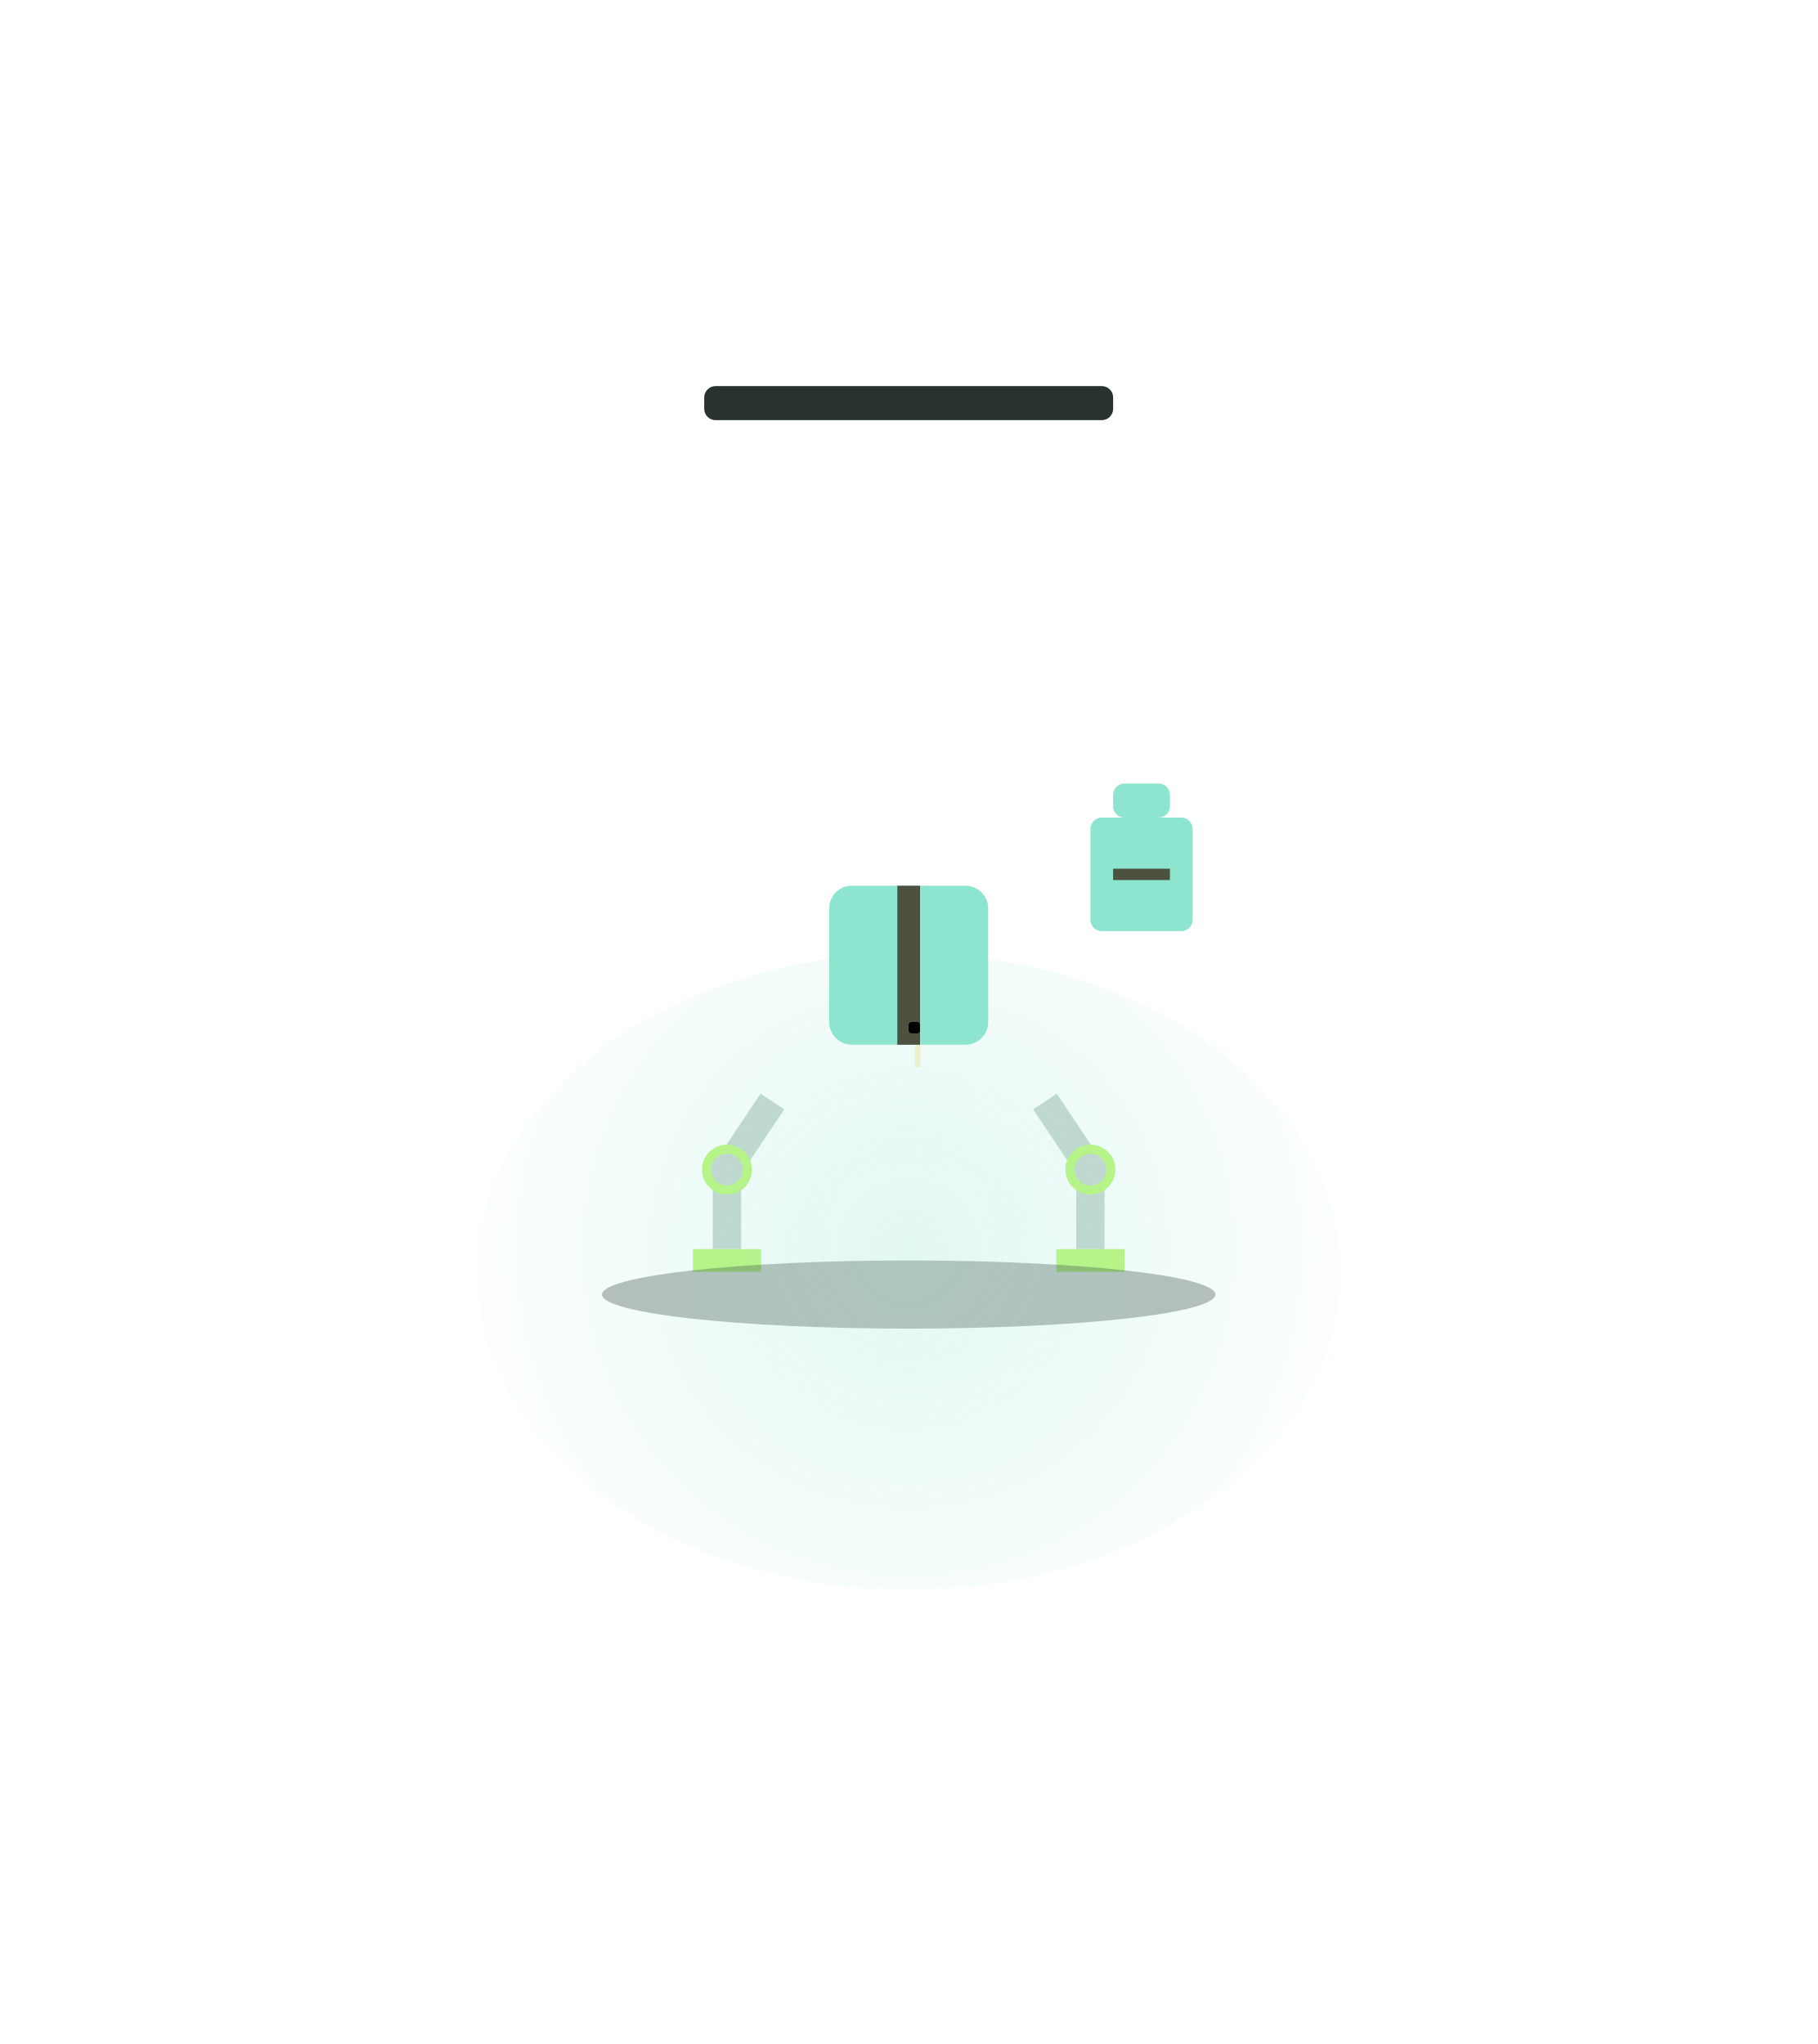
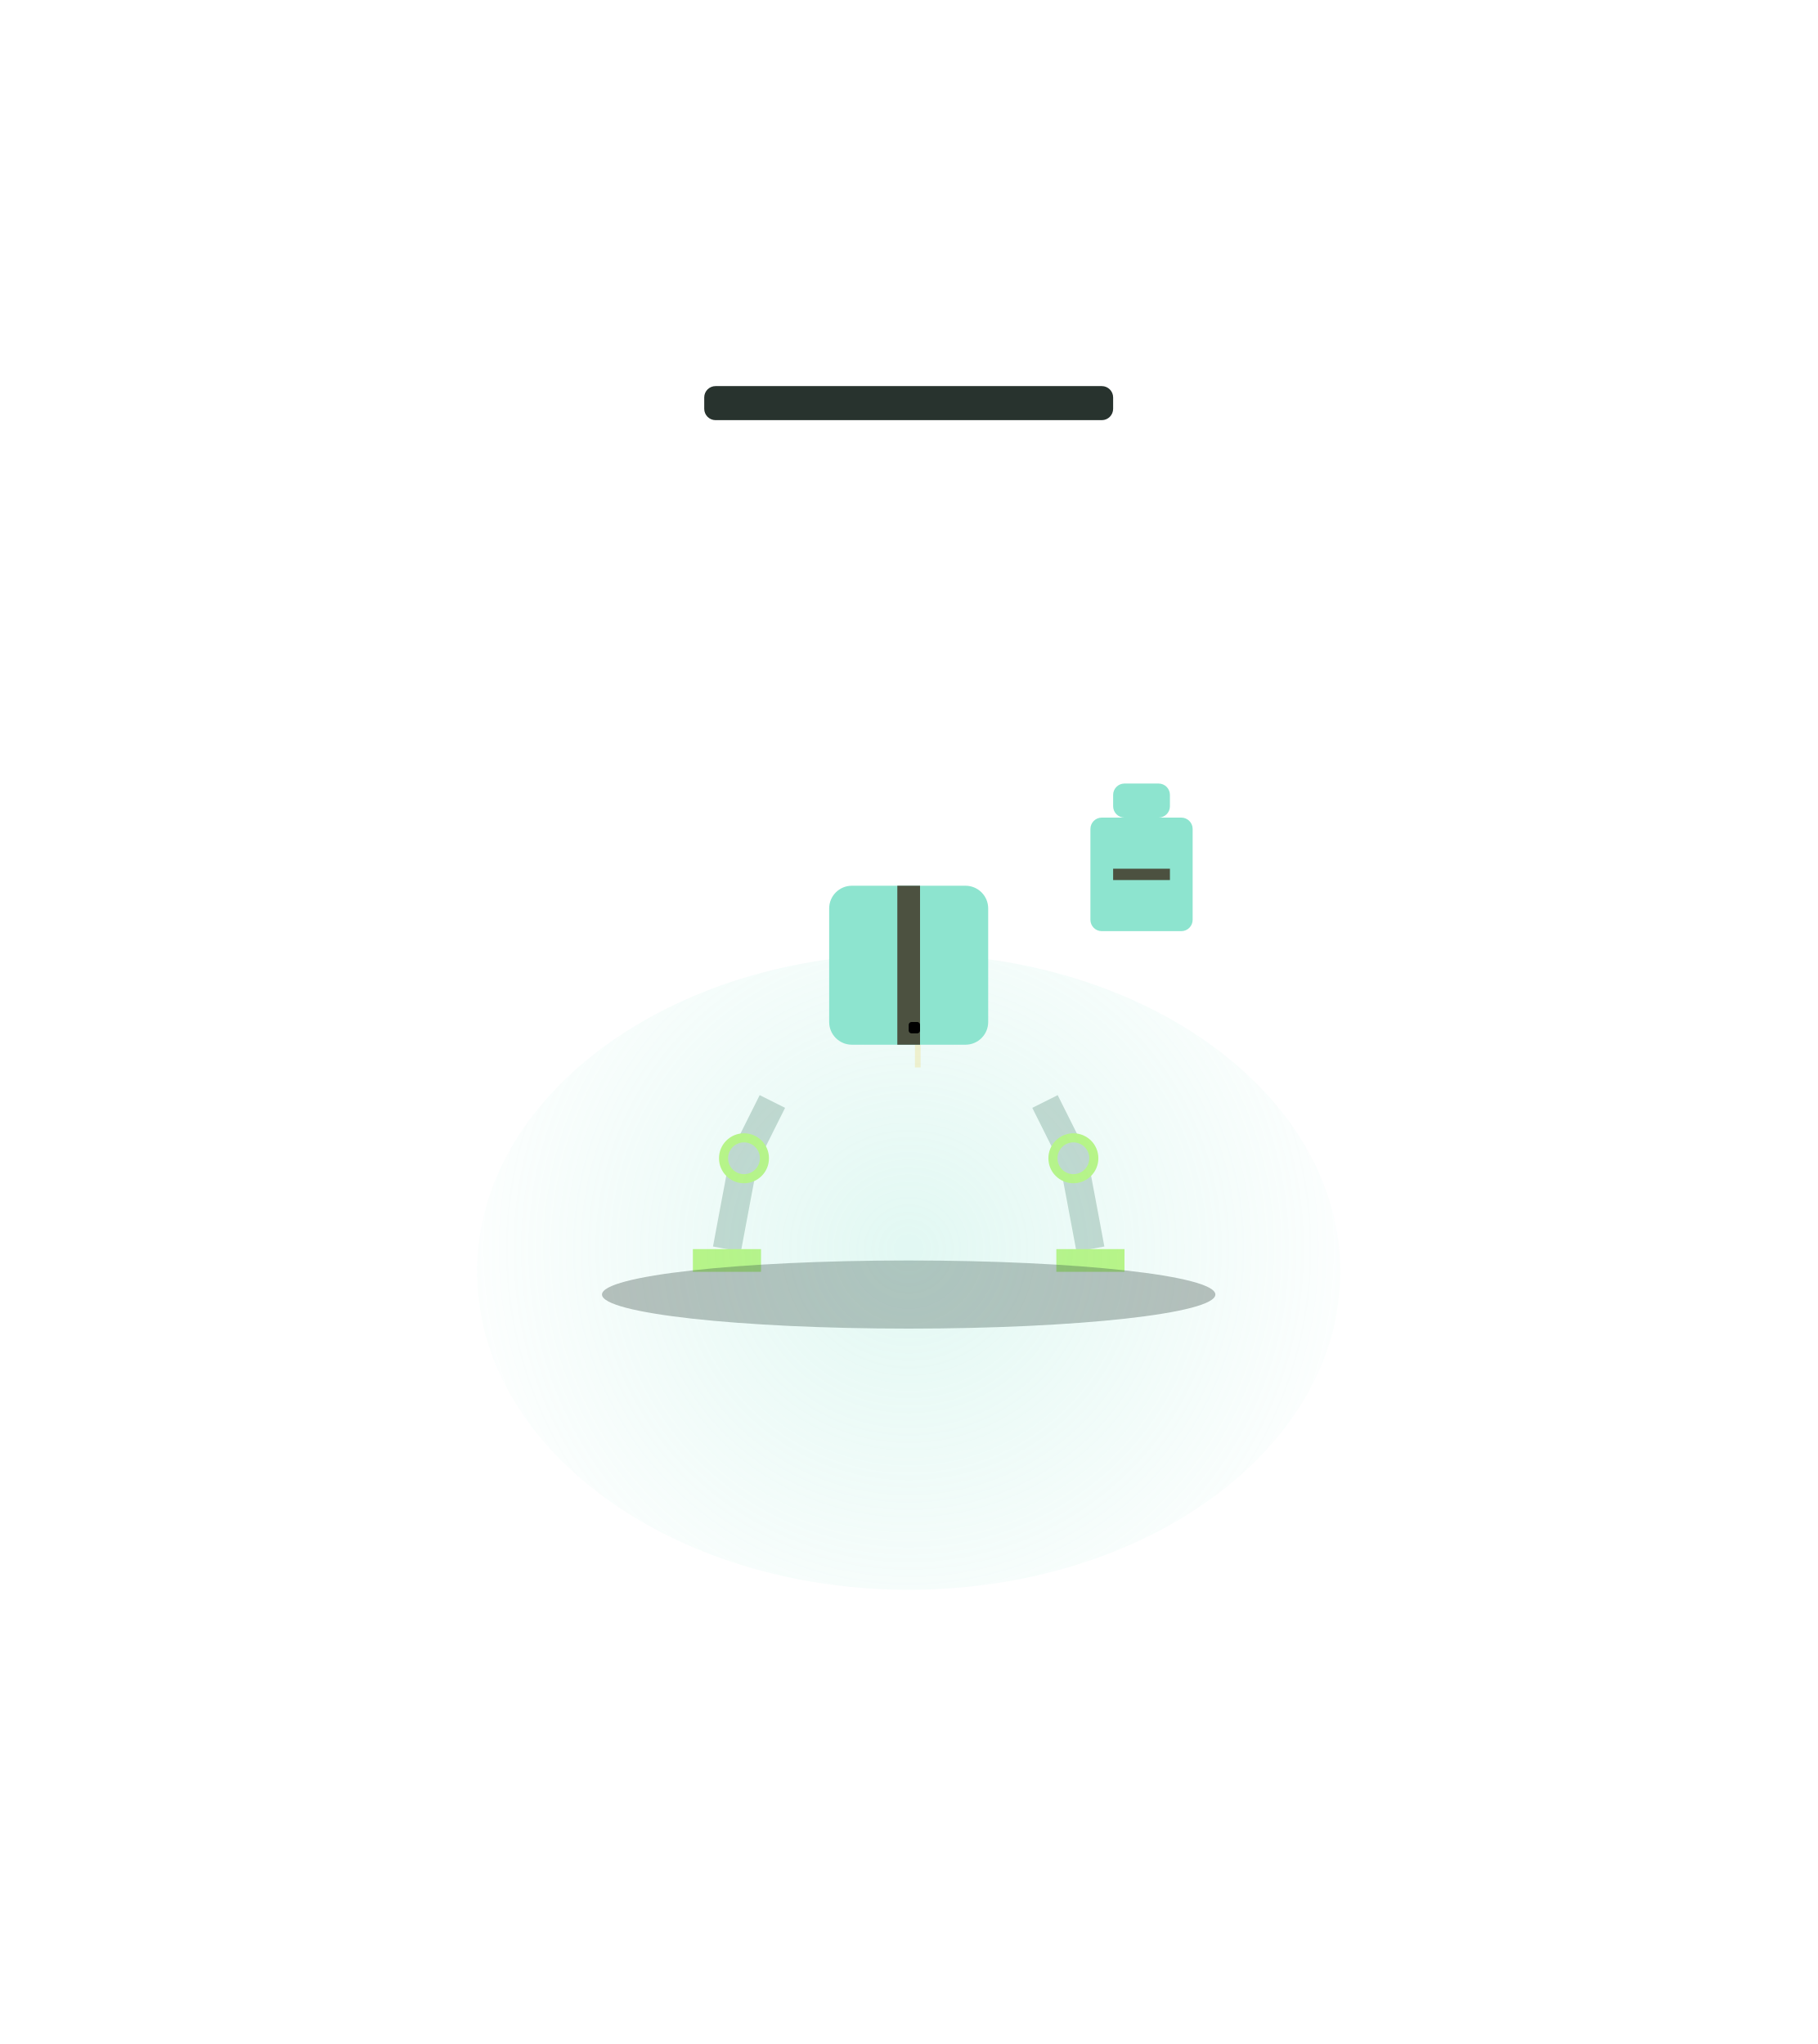
<svg xmlns="http://www.w3.org/2000/svg" viewBox="-80 -90 160 180" overflow="visible">
  <defs>
    <radialGradient id="thrust-glow" gradientUnits="userSpaceOnUse" fx="0" fy="20" cx="0" cy="20" r="43" fr="1">
      <stop offset="0" stop-color="#8de4cf40" />
      <stop offset="1" stop-color="#8de4cf00" />
    </radialGradient>
  </defs>
  <style>
    .zeta-tip[data-negative="true"] { fill: #8de4cf; }
  </style>
  <g id="star-small">
    <rect width=".9" height=".9" fill="#fff2ce" />
  </g>
  <g id="star-large">
    <rect width="1.8" height="1.8" fill="#fff2ce" />
    <path d="M-3 .8H4 M.8 -3V4" fill="none" stroke="#fff2ce" stroke-width=".5" />
  </g>
  <g id="gear" fill="none">
-     <path d="M-12 7L-16 13V20 M12 7L16 13V20" stroke="#c7d6d0" stroke-width="2.5" stroke-linejoin="round" />
-     <circle cx="-16" cy="13" r="1.8" fill="#c7d6d0" stroke="#bdf77d" stroke-width=".8" />
-     <circle cx="16" cy="13" r="1.8" fill="#c7d6d0" stroke="#bdf77d" stroke-width=".8" />
+     <path d="M-12 7L-14.5 12 -16 20 M12 7L14.5 12 16 20" stroke="#c7d6d0" stroke-width="2.5" stroke-linejoin="round" />
+     <circle cx="-14.5" cy="12" r="1.8" fill="#c7d6d0" stroke="#bdf77d" stroke-width=".8" />
+     <circle cx="14.5" cy="12" r="1.8" fill="#c7d6d0" stroke="#bdf77d" stroke-width=".8" />
    <path d="M-19 21H-13 M13 21H19" stroke="#bdf77d" stroke-width="2" />
  </g>
  <g id="ship-shadow">
    <ellipse cy="24" rx="27" ry="3" fill="#28332e55" />
  </g>
  <g id="vertical-thrust">
    <ellipse cy="22" rx="38" ry="28" fill="url(#thrust-glow)" />
    <ellipse data-wave="0" fill="none" stroke="#8de4cf" />
    <ellipse data-wave="1" fill="none" stroke="#8de4cf" />
    <ellipse data-wave="2" fill="none" stroke="#8de4cf" />
    <ellipse data-wave="3" fill="none" stroke="#8de4cf" />
  </g>
  <g id="horizontal-thrust" fill="none" stroke="#8de4cf" stroke-width="1.5">
    <ellipse data-wave="0" />
    <ellipse data-wave="1" />
    <ellipse data-wave="2" />
  </g>
  <g id="carried-order" font-family="monospace" text-anchor="middle">
    <rect x="16" y="-18" width="9" height="10" rx="1" fill="#8de4cf" />
    <rect x="18" y="-21" width="5" height="3" rx="1" fill="#8de4cf" />
    <path d="M18 -13H23" stroke="#4c5140" />
    <text class="zeta-tip" data-tip="" x="21" y="-30" fill="#fff2ce" font-size="12" font-weight="bold" />
    <text data-destination="" y="-46" fill="#fff2ce" font-size="9" />
  </g>
  <g id="waiting-order" font-family="monospace" text-anchor="middle">
    <rect x="-7" y="-12" width="14" height="14" rx="2" fill="#8de4cf" />
    <path d="M0 -12V2" stroke="#4c5140" stroke-width="2" />
    <text class="zeta-tip" data-tip="" y="-22" fill="#8de4cf" font-size="12" font-weight="bold" />
    <text data-count="" y="15" fill="#fff2ce" font-size="9" />
  </g>
  <g id="service" font-family="monospace" text-anchor="middle">
    <g data-dwell="">
      <rect x="-18" y="-56" width="36" height="3" rx="1" fill="#28332e" />
      <rect data-progress="" x="-18" y="-56" height="3" rx="1" fill="#8de4cf" />
    </g>
    <text data-refuel="" y="-66" fill="#8de4cf" font-size="10" font-weight="bold" />
  </g>
  <g id="particle" data-crash-colors="#8de4cf,#8de4cf,#fff2ce" data-service-color="#8de4cf">
    <rect width="1" height="1" rx=".25" />
  </g>
  <g id="crash-message" font-family="monospace" text-anchor="middle">
    <text x="640" y="420" fill="#fff2ce" font-size="22" font-weight="bold">SAUCER LOST</text>
    <text data-message="" x="640" y="449" fill="#8de4cf" font-size="10" />
  </g>
</svg>
